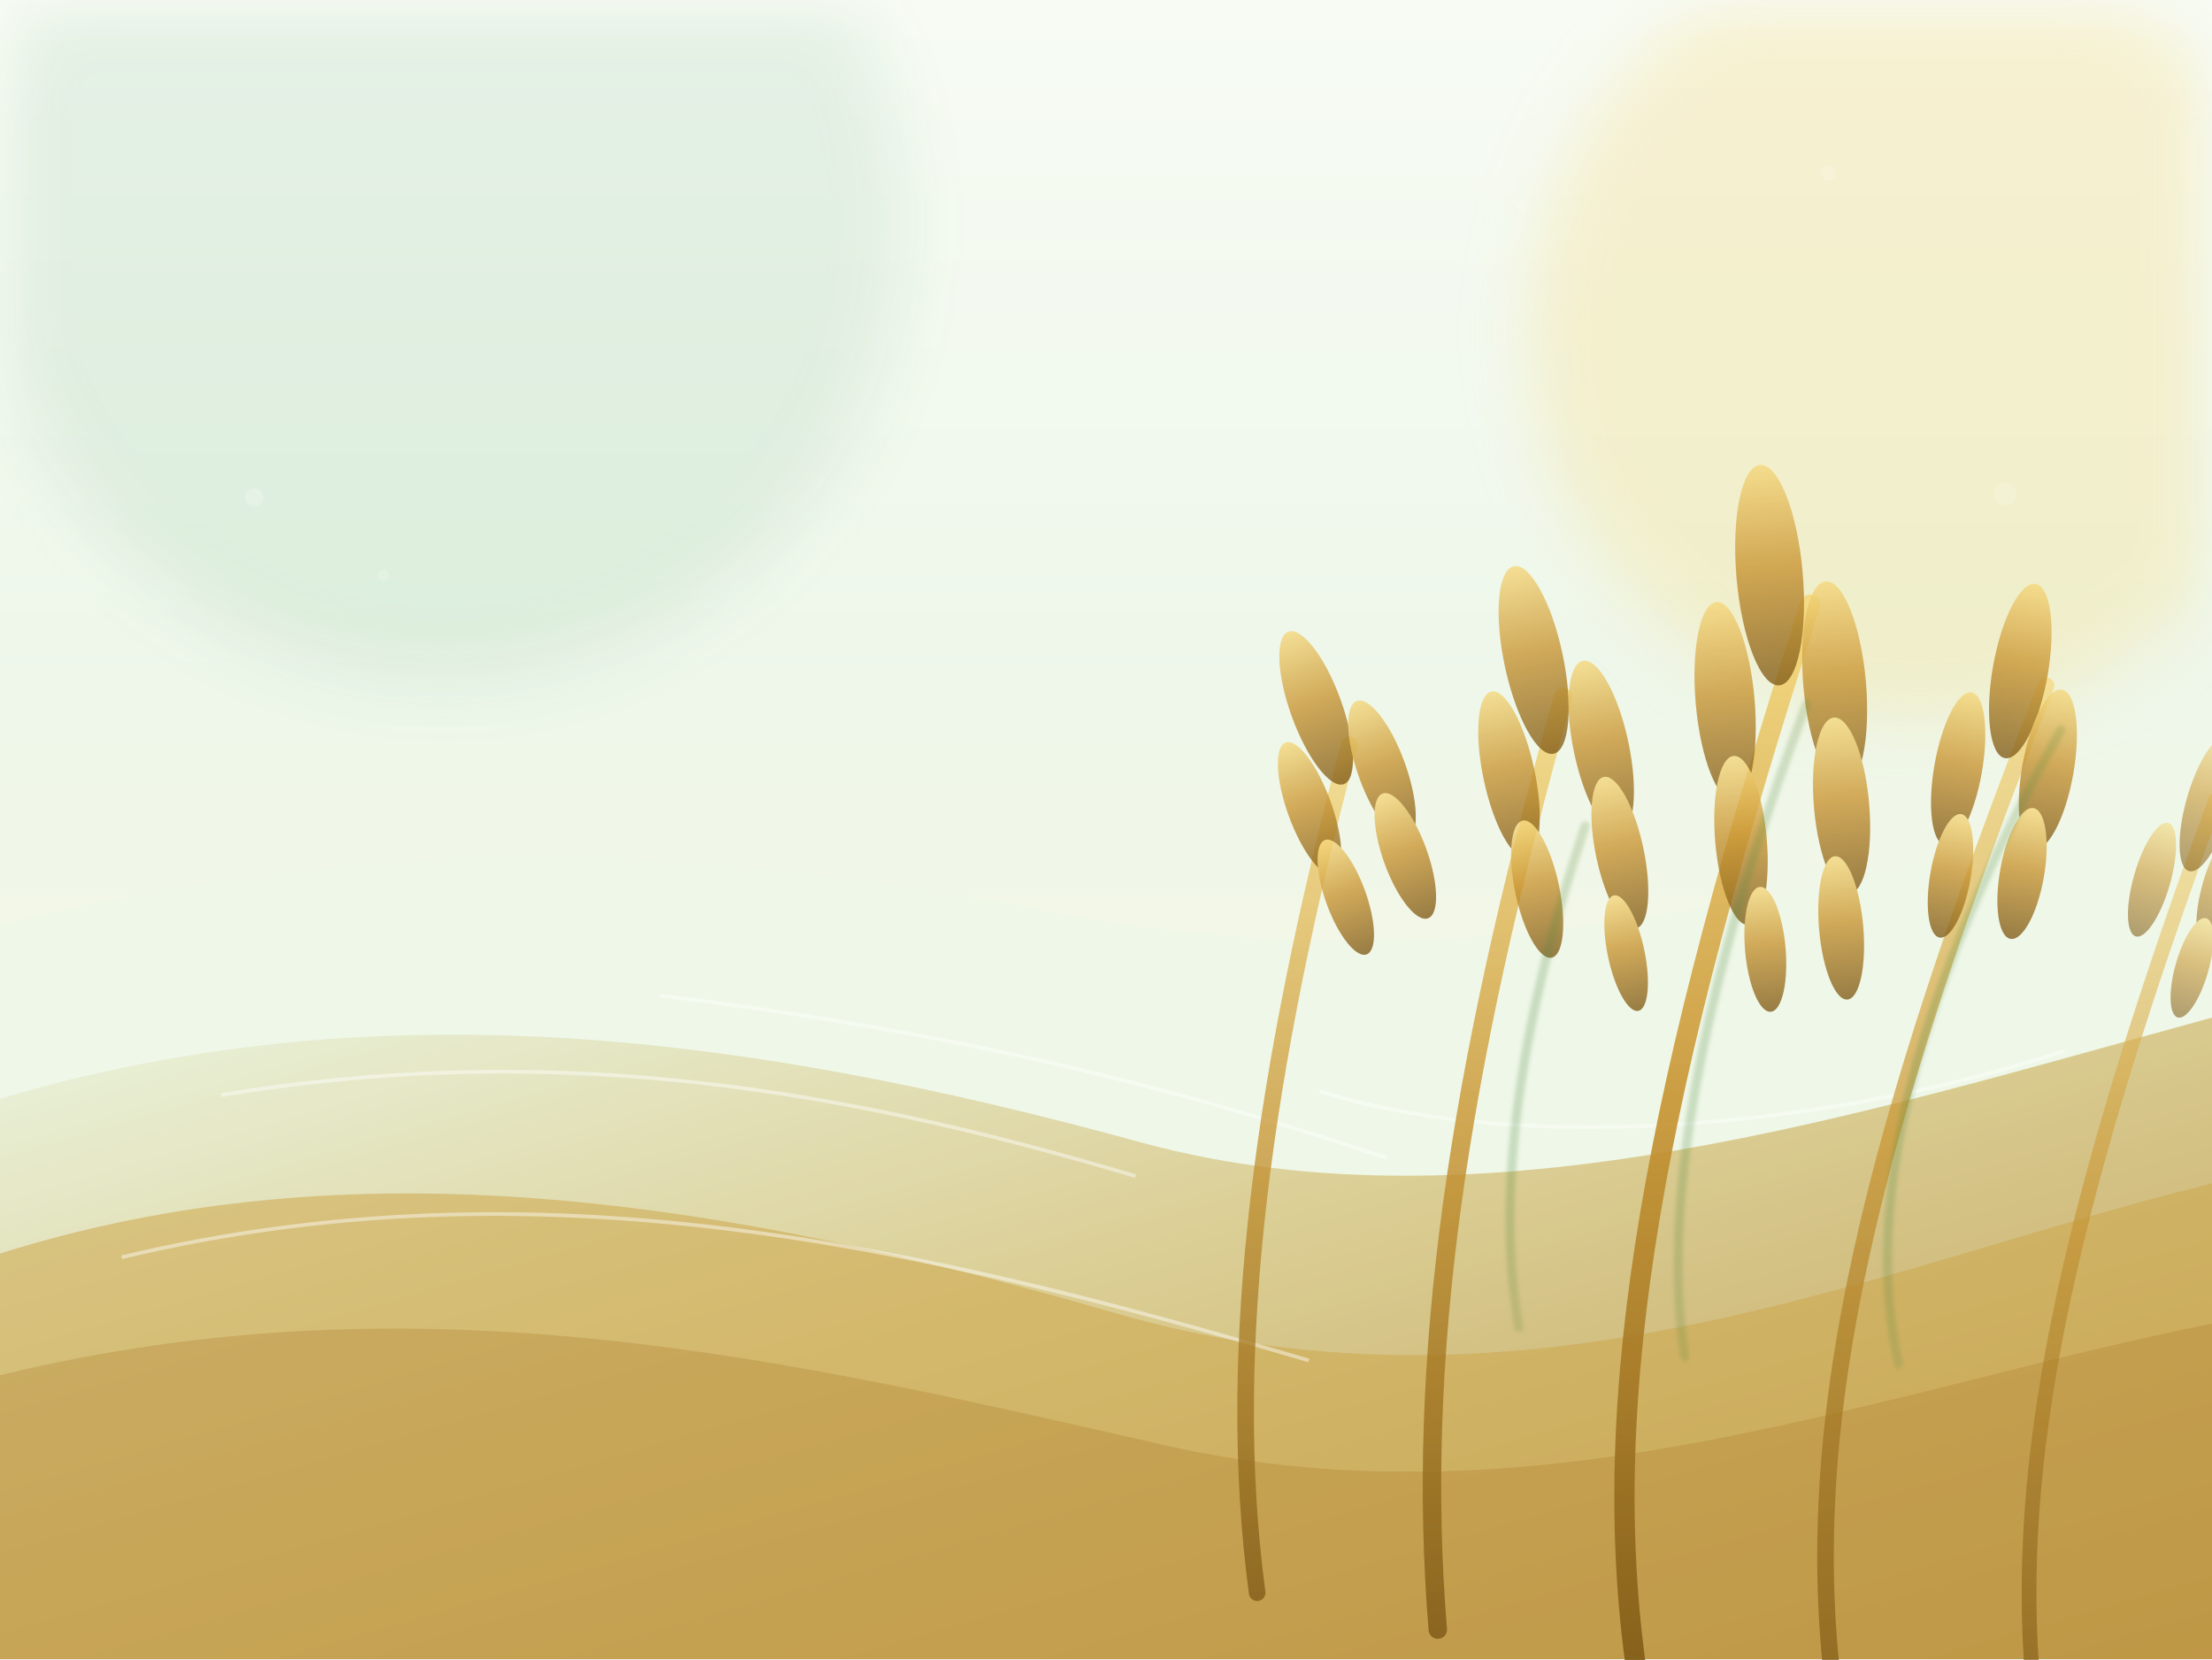
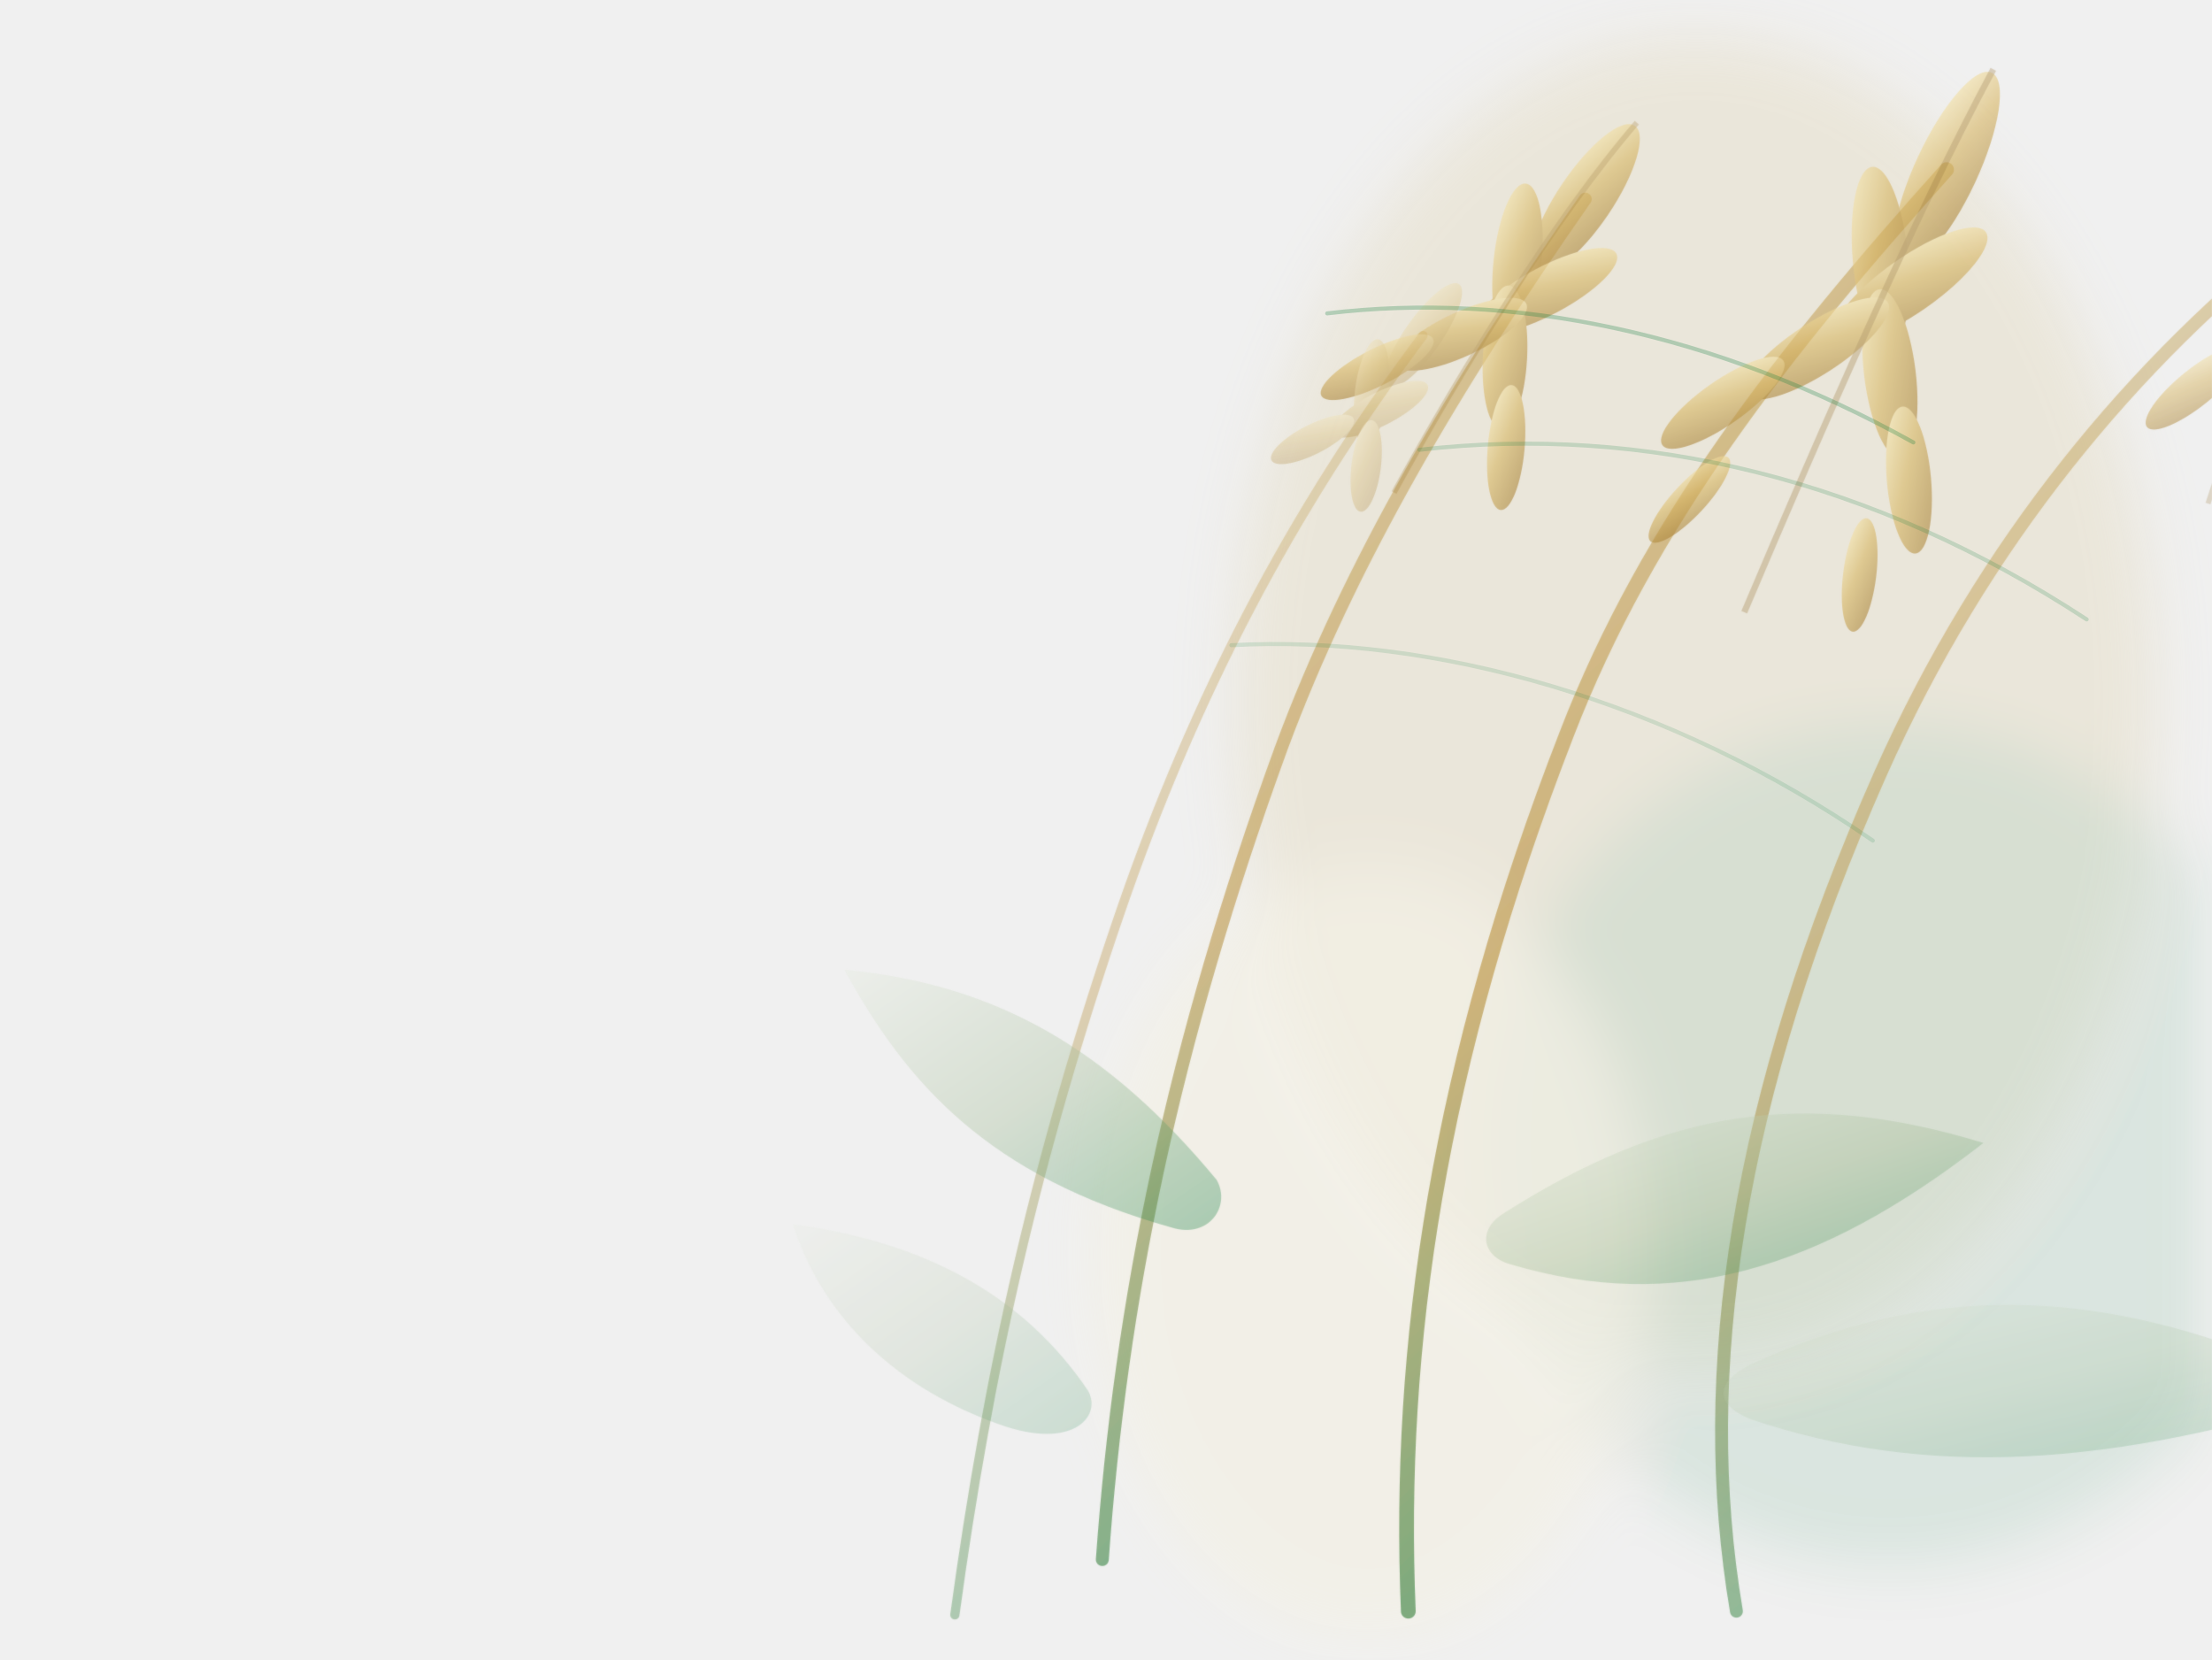
- <svg xmlns="http://www.w3.org/2000/svg" width="1200" height="900" viewBox="0 0 1200 900" role="img" aria-label="Зерновое поле">
+ <svg xmlns="http://www.w3.org/2000/svg" width="1200" height="900" viewBox="0 0 1200 900" role="img" aria-label="Художественные колосья пшеницы">
  <defs>
-     <linearGradient id="sky" x1="0" x2="0" y1="0" y2="1">
-       <stop offset="0" stop-color="#f7fbf4" />
-       <stop offset="0.42" stop-color="#eef7ea" />
-       <stop offset="1" stop-color="#fff7df" />
+     <linearGradient id="stem" x1="0" y1="0" x2="0.35" y2="1">
+       <stop offset="0" stop-color="#d8c58d" />
+       <stop offset="0.55" stop-color="#b9903c" />
+       <stop offset="1" stop-color="#0a7a3b" />
    </linearGradient>
-     <linearGradient id="field" x1="0" x2="1" y1="0" y2="1">
-       <stop offset="0" stop-color="#e9f3dc" />
-       <stop offset="0.45" stop-color="#d5c17a" />
-       <stop offset="1" stop-color="#b1842d" />
+     <linearGradient id="grain" x1="0" y1="0" x2="1" y2="1">
+       <stop offset="0" stop-color="#fff2bf" />
+       <stop offset="0.45" stop-color="#d6b35e" />
+       <stop offset="1" stop-color="#9b7227" />
    </linearGradient>
-     <linearGradient id="grain" x1="0" x2="0" y1="0" y2="1">
-       <stop offset="0" stop-color="#f5d87c" />
-       <stop offset="0.46" stop-color="#c89431" />
-       <stop offset="1" stop-color="#7f5a16" />
+     <linearGradient id="leaf" x1="0" y1="0" x2="1" y2="1">
+       <stop offset="0" stop-color="#e3eadc" />
+       <stop offset="0.5" stop-color="#9bb78e" />
+       <stop offset="1" stop-color="#0a7a3b" />
    </linearGradient>
-     <linearGradient id="green" x1="0" x2="1" y1="0" y2="1">
-       <stop offset="0" stop-color="#0a7a3b" />
-       <stop offset="1" stop-color="#c6a34a" />
-     </linearGradient>
-     <filter id="soft" x="-12%" y="-12%" width="124%" height="124%">
-       <feGaussianBlur stdDeviation="1.1" />
+     <filter id="paper" x="-12%" y="-12%" width="124%" height="124%">
+       <feGaussianBlur stdDeviation="0.45" />
    </filter>
-     <filter id="glow" x="-30%" y="-30%" width="160%" height="160%">
-       <feGaussianBlur stdDeviation="18" />
+     <filter id="wash" x="-40%" y="-40%" width="180%" height="180%">
+       <feGaussianBlur stdDeviation="16" />
    </filter>
  </defs>
-   <rect width="1200" height="900" fill="url(#sky)" />
-   <circle cx="1040" cy="180" r="210" fill="#f6d777" opacity="0.28" filter="url(#glow)" />
-   <circle cx="240" cy="120" r="250" fill="#0a7a3b" opacity="0.08" filter="url(#glow)" />
-   <path d="M0 502 C190 454 360 454 566 494 C780 536 955 492 1200 428 L1200 900 L0 900 Z" fill="#eff7e8" />
-   <path d="M0 596 C202 536 402 560 620 620 C805 670 1010 604 1200 552 L1200 900 L0 900 Z" fill="url(#field)" opacity="0.76" />
-   <path d="M0 680 C190 620 390 650 604 712 C830 778 1020 686 1200 642 L1200 900 L0 900 Z" fill="#cda74c" opacity="0.56" />
-   <path d="M0 746 C230 690 430 738 632 784 C835 830 1020 754 1200 718 L1200 900 L0 900 Z" fill="#a87525" opacity="0.28" />
-   <g opacity="0.45" stroke="#ffffff" stroke-width="2" fill="none">
-     <path d="M120 594 C290 566 442 586 616 638" />
-     <path d="M66 682 C292 628 500 676 710 738" />
-     <path d="M358 540 C520 560 638 590 752 628" />
-     <path d="M716 592 C830 628 1000 610 1120 570" />
+   <rect width="1200" height="900" fill="none" />
+   <g opacity="0.22" filter="url(#wash)">
+     <ellipse cx="920" cy="380" rx="250" ry="360" fill="#d8c58d" />
+     <ellipse cx="1025" cy="620" rx="220" ry="230" fill="#0a7a3b" opacity="0.42" />
+     <ellipse cx="742" cy="680" rx="150" ry="210" fill="#fff2bf" opacity="0.74" />
  </g>
-   <g transform="translate(610 140)" stroke="url(#grain)" stroke-linecap="round" stroke-linejoin="round" fill="none">
-     <path d="M72 724 C54 590 76 438 122 264" stroke-width="9" opacity="0.76" />
-     <path d="M170 744 C158 598 180 444 238 238" stroke-width="10" opacity="0.82" />
-     <path d="M278 768 C256 616 288 448 372 188" stroke-width="11" opacity="0.90" />
-     <path d="M384 770 C368 628 404 476 500 232" stroke-width="9" opacity="0.72" />
-     <path d="M492 762 C484 642 514 506 592 294" stroke-width="8" opacity="0.62" />
+   <g transform="translate(430 54)" fill="none" stroke-linecap="round" stroke-linejoin="round" filter="url(#paper)">
+     <path d="M168 792 C178 652 206 514 265 352 C302 252 360 154 430 54" stroke="url(#stem)" stroke-width="7" opacity="0.56" />
+     <path d="M334 820 C328 676 350 524 420 344 C464 230 538 136 626 38" stroke="url(#stem)" stroke-width="8" opacity="0.62" />
+     <path d="M512 820 C490 690 512 542 590 366 C646 240 728 142 820 70" stroke="url(#stem)" stroke-width="7" opacity="0.50" />
+     <path d="M88 822 C106 690 132 574 178 440 C218 324 270 224 342 128" stroke="url(#stem)" stroke-width="5" opacity="0.35" />
  </g>
-   <g transform="translate(610 140)" fill="url(#grain)" opacity="0.78">
-     <g transform="translate(104 244) rotate(-20)">
-       <ellipse cx="0" cy="0" rx="14" ry="44" />
-       <ellipse cx="22" cy="44" rx="13" ry="40" />
-       <ellipse cx="-22" cy="50" rx="12" ry="38" />
-       <ellipse cx="18" cy="92" rx="12" ry="36" />
-       <ellipse cx="-20" cy="102" rx="11" ry="33" />
+   <g transform="translate(430 54)" fill="url(#grain)" opacity="0.58" filter="url(#paper)">
+     <g transform="translate(430 54) rotate(34)">
+       <ellipse cx="0" cy="0" rx="15" ry="48" />
+       <ellipse cx="-33" cy="38" rx="13" ry="43" transform="rotate(-28)" />
+       <ellipse cx="34" cy="42" rx="13" ry="43" transform="rotate(28)" />
+       <ellipse cx="-39" cy="88" rx="12" ry="39" transform="rotate(-31)" />
+       <ellipse cx="38" cy="92" rx="12" ry="39" transform="rotate(31)" />
+       <ellipse cx="-31" cy="138" rx="10" ry="34" transform="rotate(-29)" />
+       <ellipse cx="30" cy="142" rx="10" ry="34" transform="rotate(29)" />
+       <path d="M0 -50 C-8 18 -4 114 3 190" stroke="#9b7227" stroke-width="3" opacity="0.42" fill="none" />
    </g>
-     <g transform="translate(222 218) rotate(-12)">
-       <ellipse cx="0" cy="0" rx="16" ry="52" />
-       <ellipse cx="26" cy="54" rx="15" ry="48" />
-       <ellipse cx="-26" cy="58" rx="14" ry="46" />
-       <ellipse cx="24" cy="112" rx="13" ry="42" />
-       <ellipse cx="-24" cy="122" rx="12" ry="38" />
-       <ellipse cx="16" cy="166" rx="10" ry="32" />
+     <g transform="translate(626 38) rotate(25)">
+       <ellipse cx="0" cy="0" rx="17" ry="58" />
+       <ellipse cx="-40" cy="45" rx="15" ry="50" transform="rotate(-30)" />
+       <ellipse cx="40" cy="52" rx="15" ry="50" transform="rotate(30)" />
+       <ellipse cx="-44" cy="106" rx="14" ry="46" transform="rotate(-32)" />
+       <ellipse cx="43" cy="112" rx="14" ry="46" transform="rotate(32)" />
+       <ellipse cx="-35" cy="166" rx="12" ry="40" transform="rotate(-30)" />
+       <ellipse cx="34" cy="172" rx="12" ry="40" transform="rotate(30)" />
+       <ellipse cx="-20" cy="224" rx="9" ry="31" transform="rotate(-18)" />
+       <ellipse cx="20" cy="226" rx="9" ry="31" transform="rotate(18)" />
+       <path d="M0 -60 C-5 30 -2 152 2 264" stroke="#8d6722" stroke-width="3.4" opacity="0.45" fill="none" />
    </g>
-     <g transform="translate(350 172) rotate(-5)">
-       <ellipse cx="0" cy="0" rx="18" ry="60" />
-       <ellipse cx="30" cy="62" rx="17" ry="56" />
-       <ellipse cx="-30" cy="66" rx="16" ry="54" />
-       <ellipse cx="28" cy="128" rx="15" ry="48" />
-       <ellipse cx="-28" cy="142" rx="14" ry="46" />
-       <ellipse cx="22" cy="194" rx="12" ry="39" />
-       <ellipse cx="-20" cy="202" rx="11" ry="34" />
+     <g transform="translate(820 70) rotate(20)" opacity="0.82">
+       <ellipse cx="0" cy="0" rx="14" ry="46" />
+       <ellipse cx="-31" cy="42" rx="12" ry="39" transform="rotate(-29)" />
+       <ellipse cx="31" cy="48" rx="12" ry="39" transform="rotate(29)" />
+       <ellipse cx="-30" cy="94" rx="10" ry="34" transform="rotate(-31)" />
+       <ellipse cx="30" cy="100" rx="10" ry="34" transform="rotate(31)" />
+       <path d="M0 -48 C-2 28 0 96 2 158" stroke="#8d6722" stroke-width="2.8" opacity="0.42" fill="none" />
    </g>
-     <g transform="translate(486 224) rotate(10)">
-       <ellipse cx="0" cy="0" rx="15" ry="48" />
-       <ellipse cx="24" cy="50" rx="14" ry="44" />
-       <ellipse cx="-24" cy="58" rx="13" ry="42" />
-       <ellipse cx="20" cy="108" rx="12" ry="36" />
-       <ellipse cx="-18" cy="116" rx="11" ry="34" />
-     </g>
-     <g transform="translate(588 296) rotate(16)" opacity="0.74">
-       <ellipse cx="0" cy="0" rx="12" ry="38" />
-       <ellipse cx="20" cy="42" rx="11" ry="34" />
-       <ellipse cx="-18" cy="48" rx="10" ry="32" />
-       <ellipse cx="16" cy="88" rx="9" ry="28" />
+     <g transform="translate(342 128) rotate(35)" opacity="0.48">
+       <ellipse cx="0" cy="0" rx="10" ry="34" />
+       <ellipse cx="-24" cy="34" rx="9" ry="29" transform="rotate(-28)" />
+       <ellipse cx="25" cy="39" rx="9" ry="29" transform="rotate(28)" />
+       <ellipse cx="-22" cy="74" rx="8" ry="25" transform="rotate(-28)" />
+       <ellipse cx="23" cy="79" rx="8" ry="25" transform="rotate(28)" />
    </g>
  </g>
-   <g stroke="url(#green)" stroke-width="5" stroke-linecap="round" opacity="0.24" fill="none" filter="url(#soft)">
-     <path d="M824 720 C810 640 828 544 860 448" />
-     <path d="M914 736 C900 646 928 520 980 382" />
-     <path d="M1030 740 C1010 650 1040 536 1118 396" />
+   <g transform="translate(430 54)" fill="url(#leaf)" opacity="0.32" filter="url(#paper)">
+     <path d="M206 612 C106 584 62 534 28 472 C112 480 172 516 230 586 C238 600 226 618 206 612Z" />
+     <path d="M386 604 C474 548 548 536 646 566 C556 636 478 658 390 632 C374 628 371 613 386 604Z" />
+     <path d="M520 686 C624 638 724 644 842 702 C714 742 616 748 520 716 C500 708 500 696 520 686Z" opacity="0.62" />
+     <path d="M116 720 C56 700 16 660 0 610 C74 620 126 650 160 700 C168 713 154 732 116 720Z" opacity="0.52" />
  </g>
-   <g opacity="0.18" fill="#ffffff">
-     <circle cx="138" cy="270" r="5" />
-     <circle cx="208" cy="312" r="3" />
-     <circle cx="992" cy="94" r="4" />
-     <circle cx="1088" cy="268" r="6" />
-     <circle cx="826" cy="112" r="3" />
+   <g opacity="0.26" stroke="#0a7a3b" stroke-width="2.2" stroke-linecap="round" fill="none">
+     <path d="M720 170 C820 158 930 180 1038 240" />
+     <path d="M770 244 C892 230 1016 260 1132 336" opacity="0.70" />
+     <path d="M668 350 C778 344 906 380 1016 456" opacity="0.52" />
  </g>
</svg>
